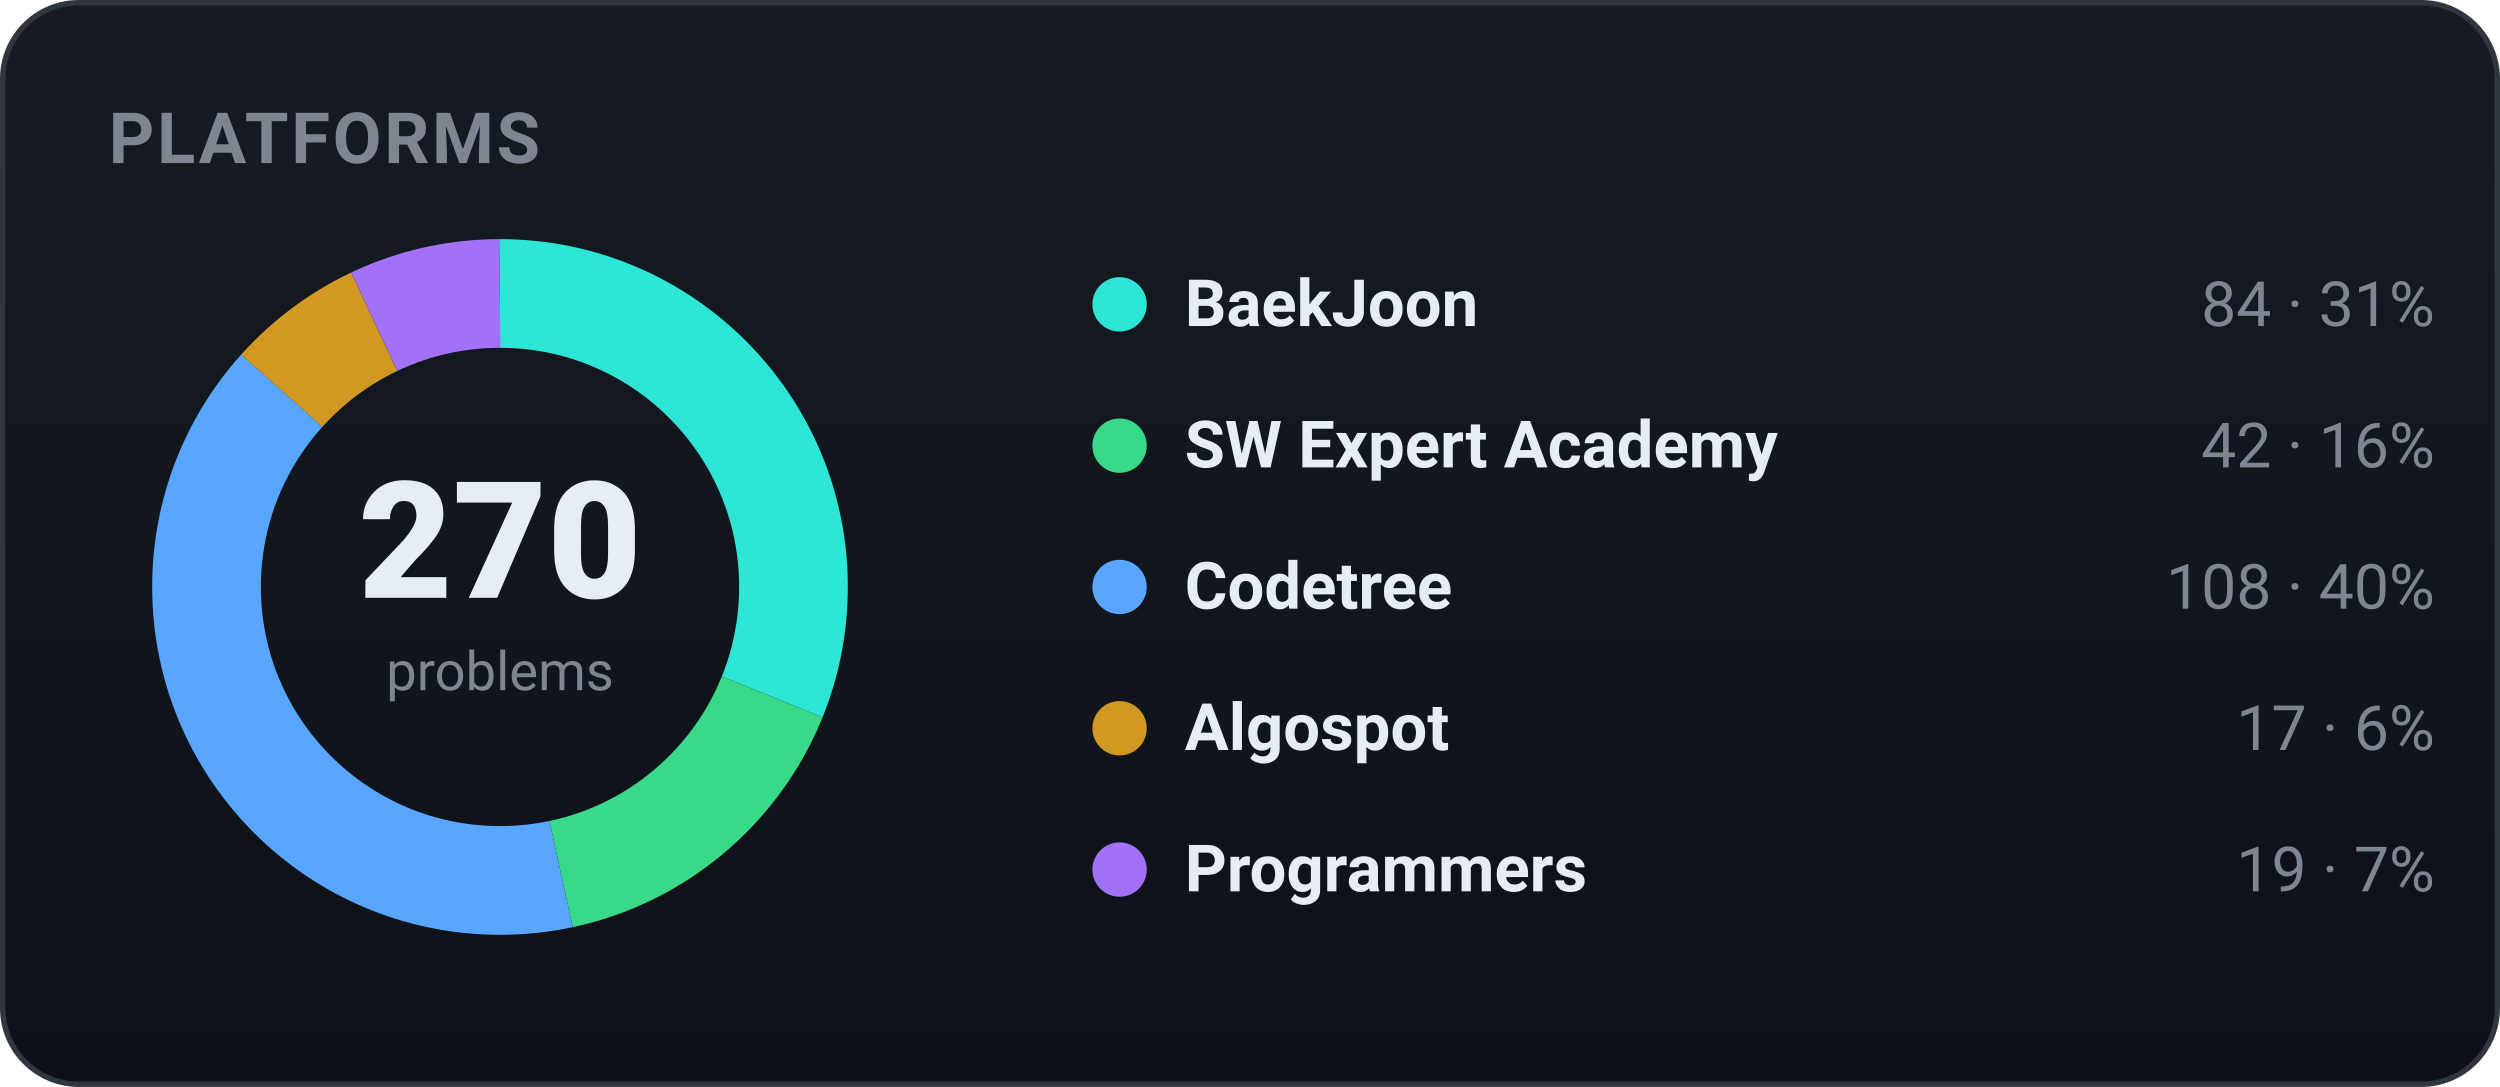
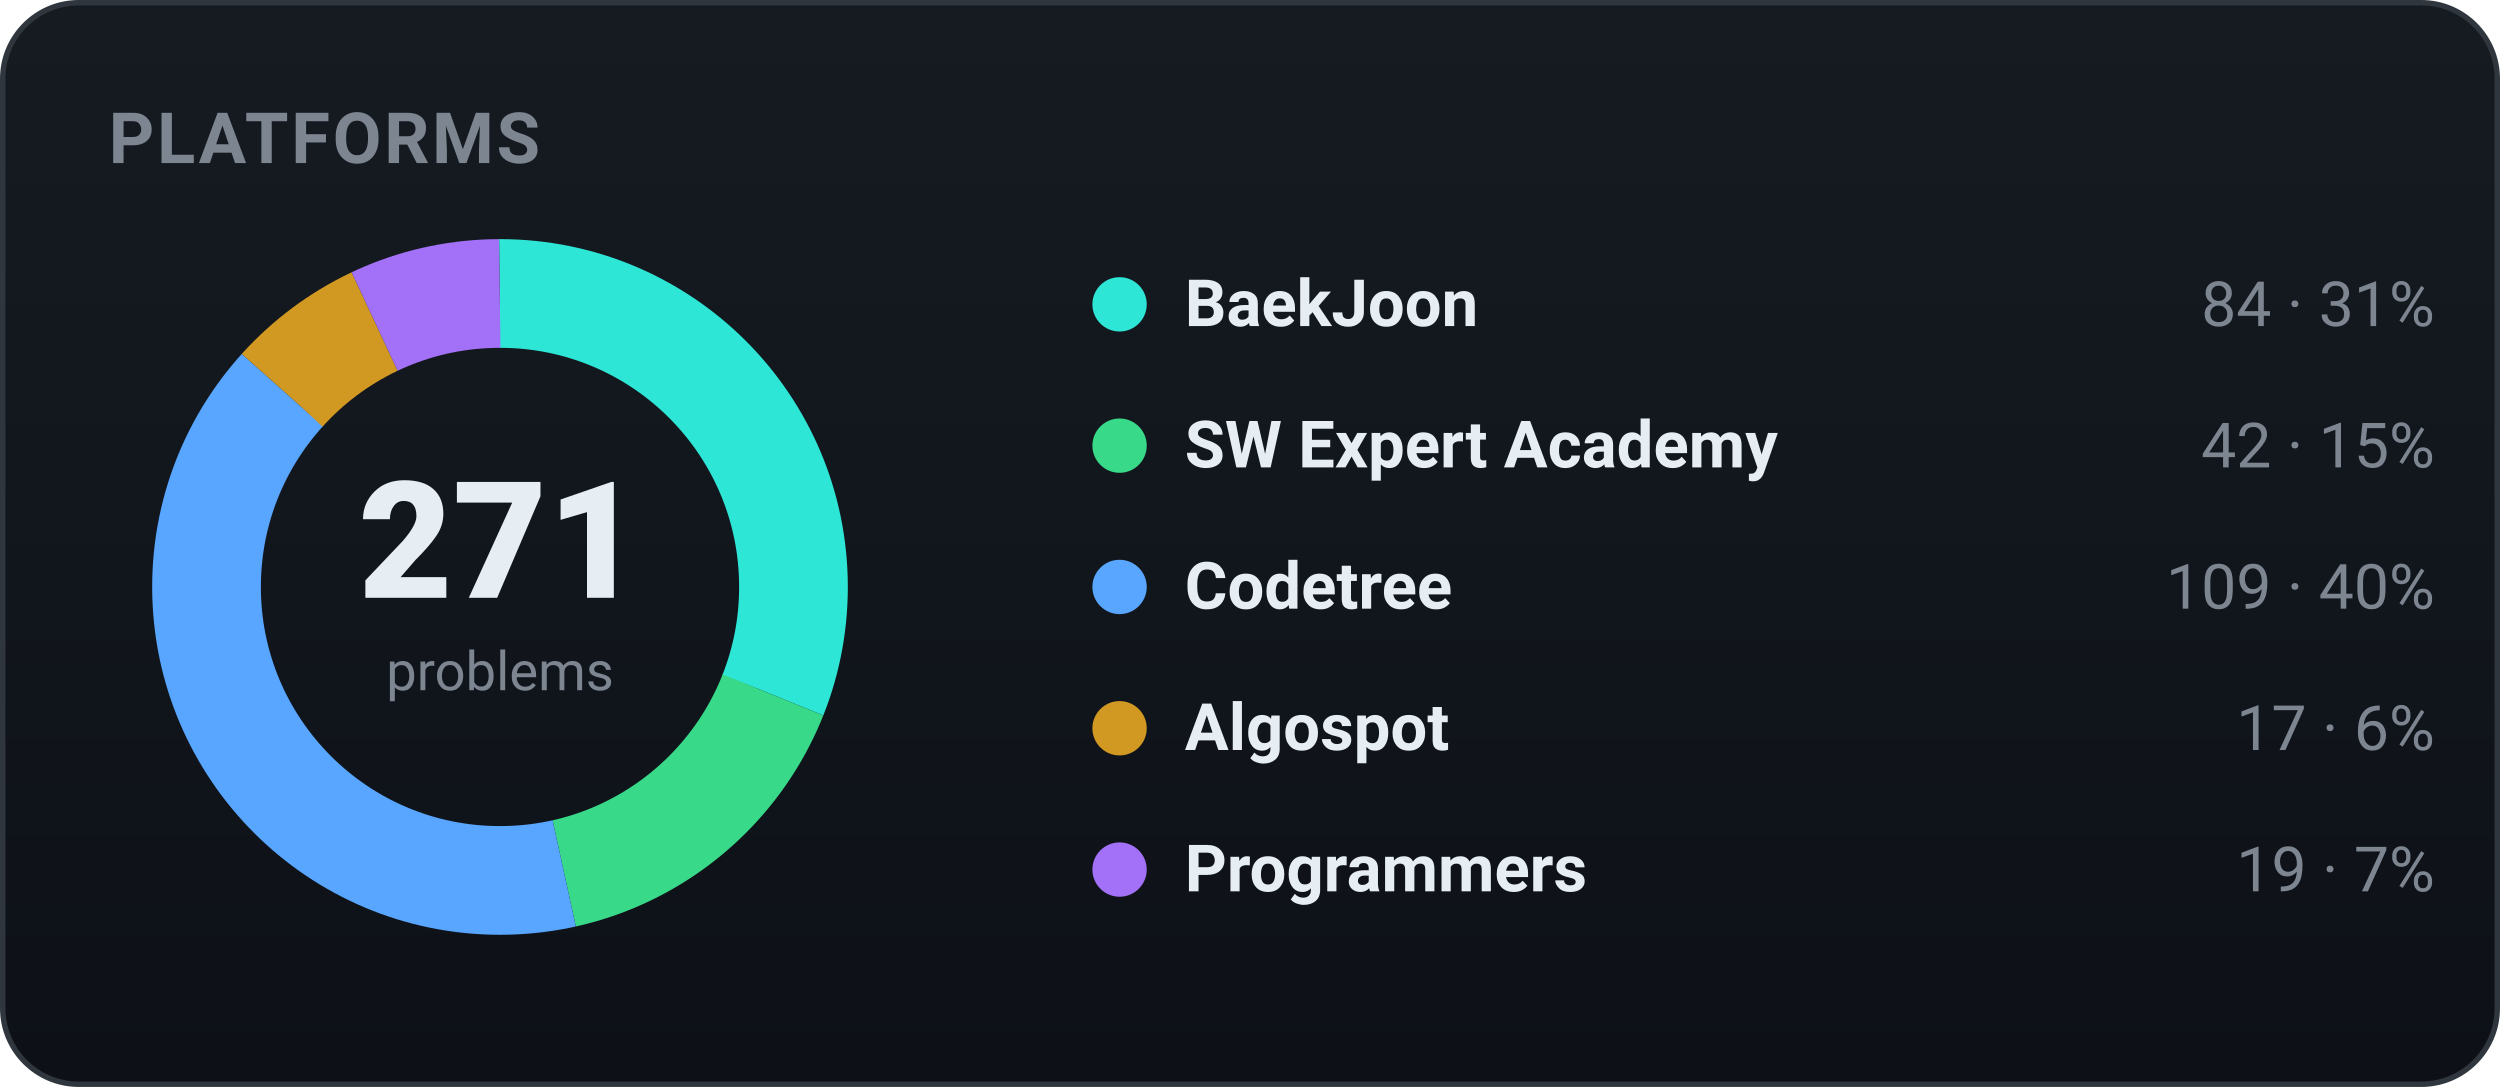
<svg xmlns="http://www.w3.org/2000/svg" width="460" height="200" viewBox="0 0 460 200" role="img" font-family="-apple-system,BlinkMacSystemFont,'Segoe UI',Roboto,'Apple SD Gothic Neo','Malgun Gothic',sans-serif">
  <defs>
    <linearGradient id="bgg" x1="0" y1="0" x2="0" y2="1">
      <stop offset="0" stop-color="#161b22" />
      <stop offset="1" stop-color="#0d1117" />
    </linearGradient>
  </defs>
  <rect x="0.5" y="0.5" width="459" height="199" rx="14" fill="url(#bgg)" stroke="#30363d" />
  <text x="20" y="30" font-family="-apple-system,BlinkMacSystemFont,'Segoe UI',Roboto,'Apple SD Gothic Neo','Malgun Gothic',sans-serif" font-size="13" font-weight="700" fill="#7d8590" letter-spacing="0.5">PLATFORMS</text>
-   <circle cx="92" cy="108" r="54" fill="none" stroke="#2ee6d6" stroke-width="20" stroke-dasharray="105.56 233.73" stroke-dashoffset="-0.00" transform="rotate(-90 92 108)" />
-   <circle cx="92" cy="108" r="54" fill="none" stroke="#39d98a" stroke-width="20" stroke-dasharray="52.78 286.51" stroke-dashoffset="-105.56" transform="rotate(-90 92 108)" />
-   <circle cx="92" cy="108" r="54" fill="none" stroke="#58a6ff" stroke-width="20" stroke-dasharray="135.72 203.58" stroke-dashoffset="-158.34" transform="rotate(-90 92 108)" />
-   <circle cx="92" cy="108" r="54" fill="none" stroke="#d29922" stroke-width="20" stroke-dasharray="21.36 317.93" stroke-dashoffset="-294.05" transform="rotate(-90 92 108)" />
-   <circle cx="92" cy="108" r="54" fill="none" stroke="#a371f7" stroke-width="20" stroke-dasharray="23.88 315.42" stroke-dashoffset="-315.42" transform="rotate(-90 92 108)" />
-   <text x="92" y="110" text-anchor="middle" font-size="30" font-weight="800" fill="#e6edf3">270</text>
+   <circle cx="92" cy="108" r="54" fill="none" stroke="#2ee6d6" stroke-width="20" stroke-dasharray="105.17 234.12" stroke-dashoffset="-0.00" transform="rotate(-90 92 108)" />
+   <circle cx="92" cy="108" r="54" fill="none" stroke="#39d98a" stroke-width="20" stroke-dasharray="52.58 286.71" stroke-dashoffset="-105.17" transform="rotate(-90 92 108)" />
+   <circle cx="92" cy="108" r="54" fill="none" stroke="#58a6ff" stroke-width="20" stroke-dasharray="136.47 202.82" stroke-dashoffset="-157.75" transform="rotate(-90 92 108)" />
+   <circle cx="92" cy="108" r="54" fill="none" stroke="#d29922" stroke-width="20" stroke-dasharray="21.28 318.01" stroke-dashoffset="-294.22" transform="rotate(-90 92 108)" />
+   <circle cx="92" cy="108" r="54" fill="none" stroke="#a371f7" stroke-width="20" stroke-dasharray="23.79 315.50" stroke-dashoffset="-315.50" transform="rotate(-90 92 108)" />
+   <text x="92" y="110" text-anchor="middle" font-size="30" font-weight="800" fill="#e6edf3">271</text>
  <text x="92" y="127" text-anchor="middle" font-size="10" fill="#7d8590">problems</text>
  <circle cx="206" cy="56" r="5" fill="#2ee6d6" />
  <text x="218" y="60" font-size="12" font-weight="600" fill="#e6edf3">BaekJoon</text>
  <text x="448" y="60" text-anchor="end" font-size="11.5" fill="#7d8590">84 · 31%</text>
  <circle cx="206" cy="82" r="5" fill="#39d98a" />
  <text x="218" y="86" font-size="12" font-weight="600" fill="#e6edf3">SW Expert Academy</text>
-   <text x="448" y="86" text-anchor="end" font-size="11.5" fill="#7d8590">42 · 16%</text>
+   <text x="448" y="86" text-anchor="end" font-size="11.5" fill="#7d8590">42 · 15%</text>
  <circle cx="206" cy="108" r="5" fill="#58a6ff" />
  <text x="218" y="112" font-size="12" font-weight="600" fill="#e6edf3">Codetree</text>
-   <text x="448" y="112" text-anchor="end" font-size="11.5" fill="#7d8590">108 · 40%</text>
+   <text x="448" y="112" text-anchor="end" font-size="11.5" fill="#7d8590">109 · 40%</text>
  <circle cx="206" cy="134" r="5" fill="#d29922" />
  <text x="218" y="138" font-size="12" font-weight="600" fill="#e6edf3">Algospot</text>
  <text x="448" y="138" text-anchor="end" font-size="11.5" fill="#7d8590">17 · 6%</text>
  <circle cx="206" cy="160" r="5" fill="#a371f7" />
  <text x="218" y="164" font-size="12" font-weight="600" fill="#e6edf3">Programmers</text>
  <text x="448" y="164" text-anchor="end" font-size="11.5" fill="#7d8590">19 · 7%</text>
</svg>
